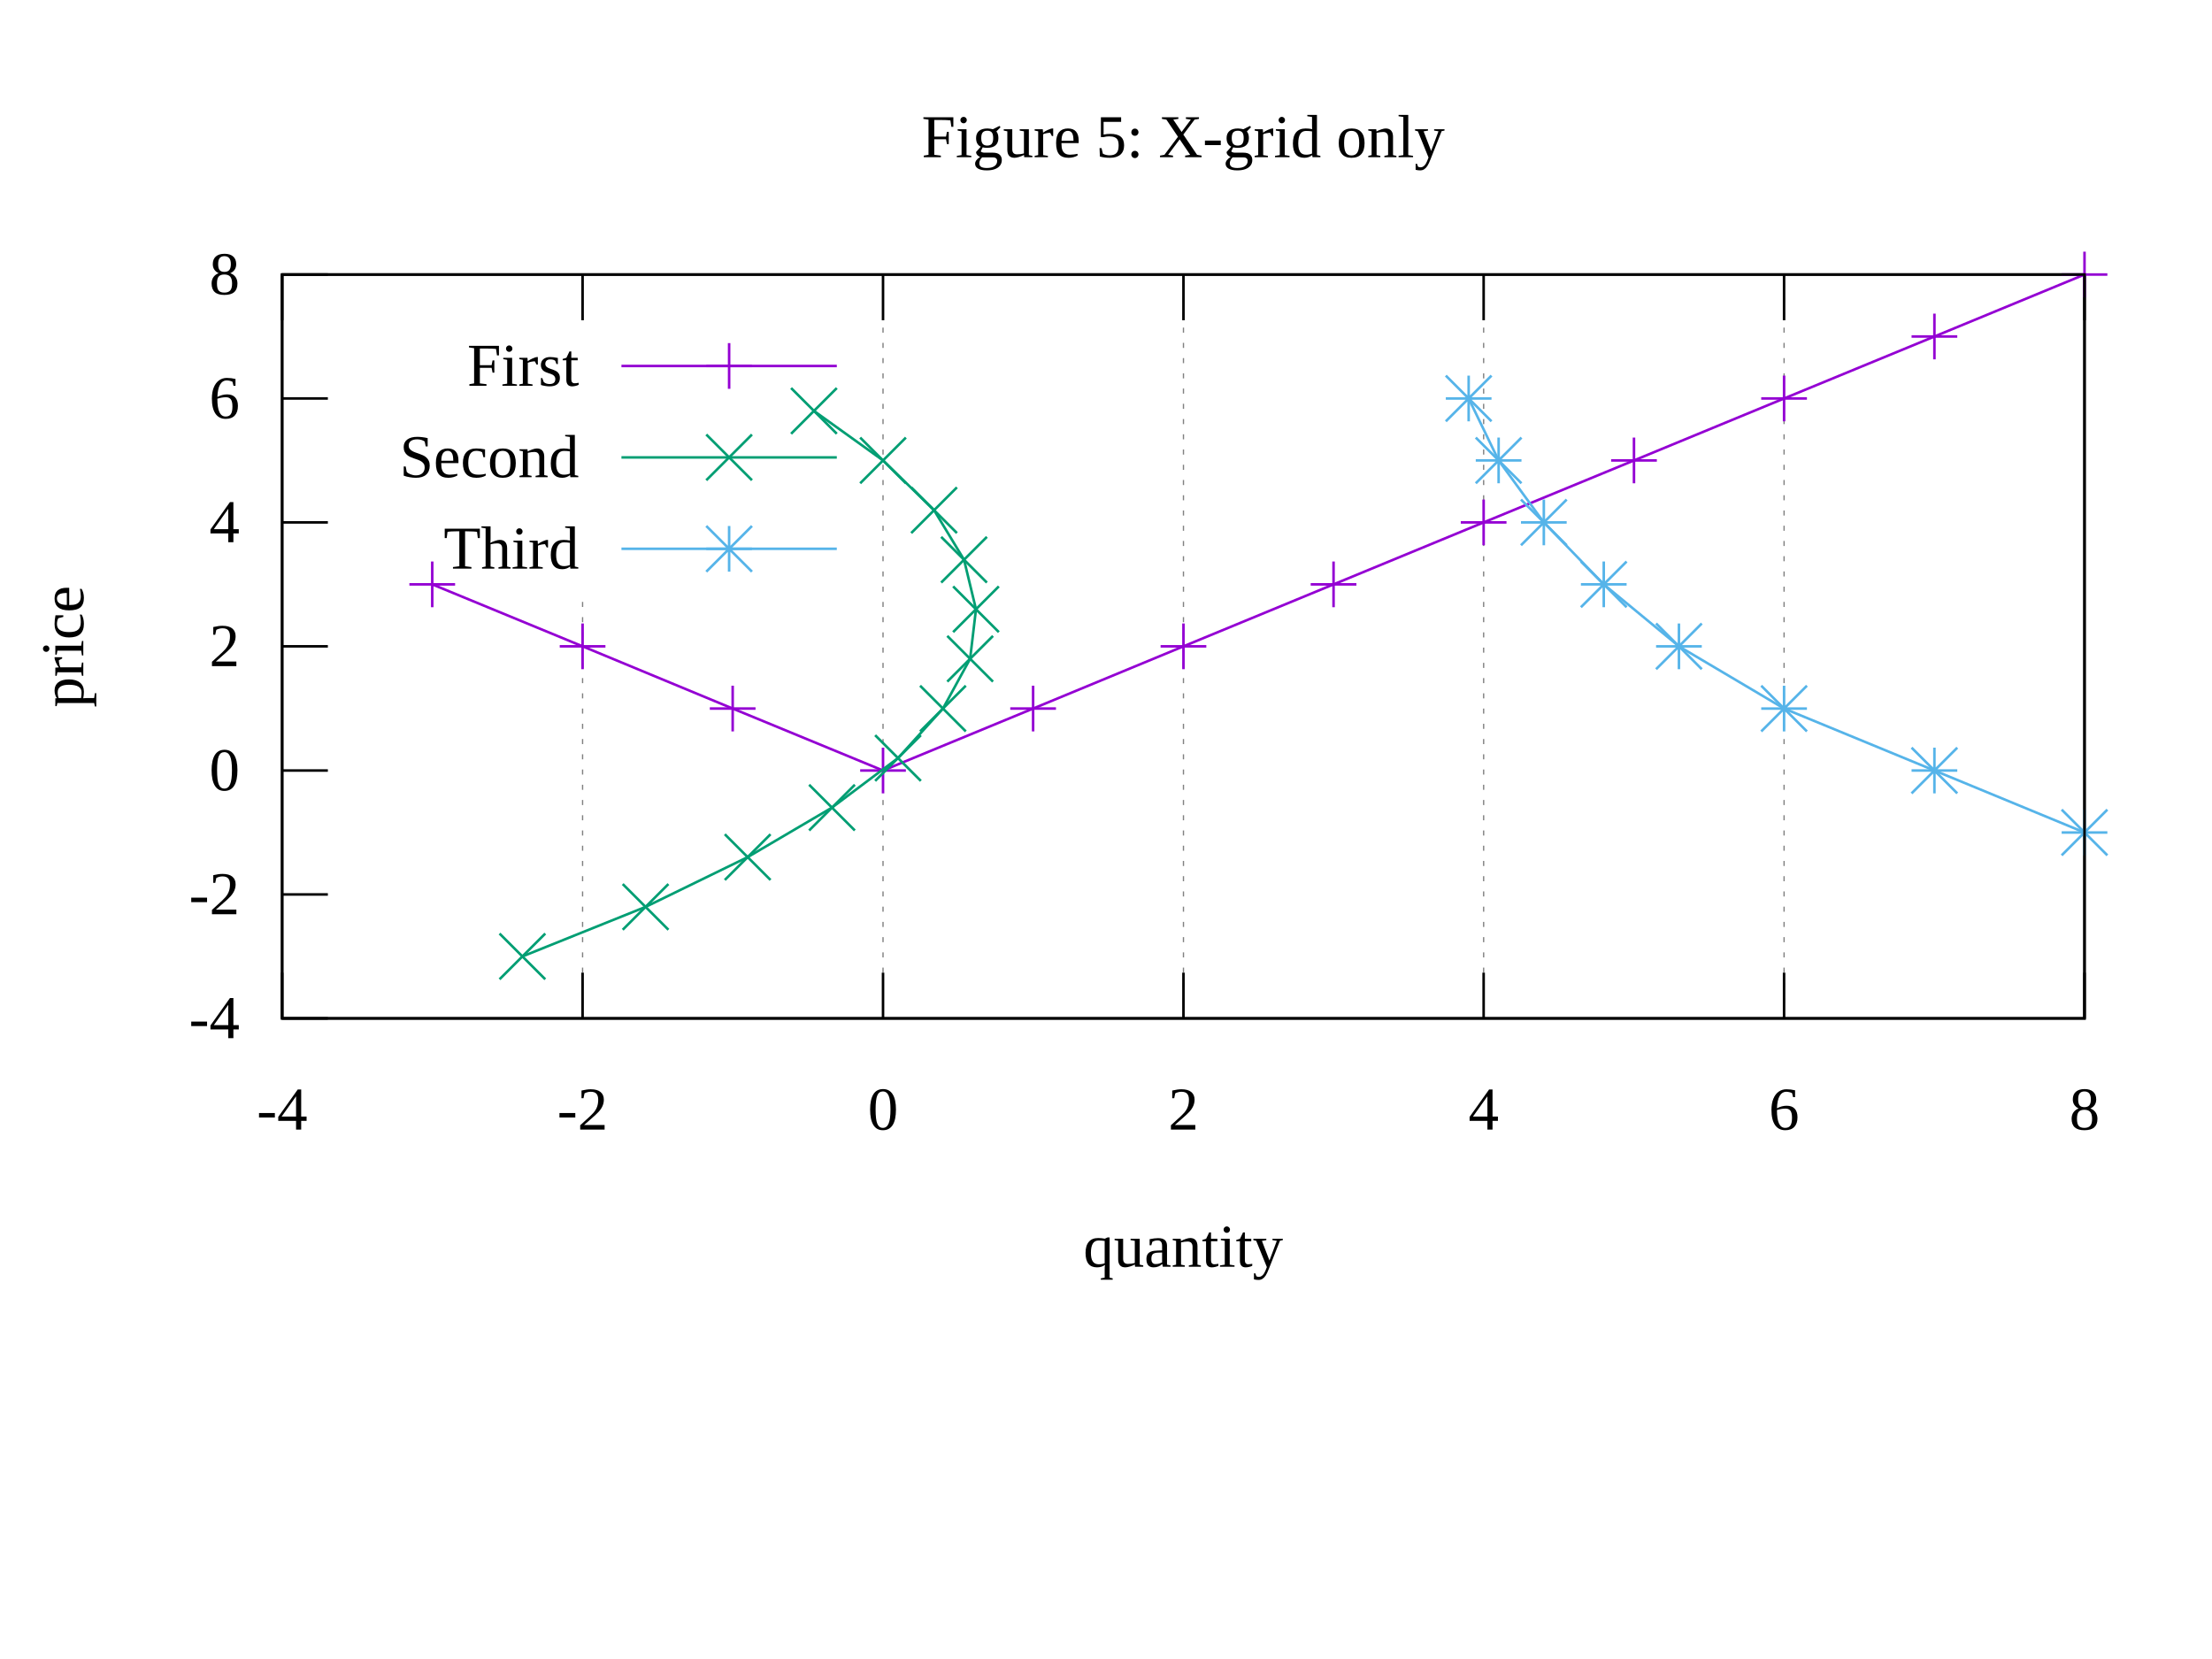
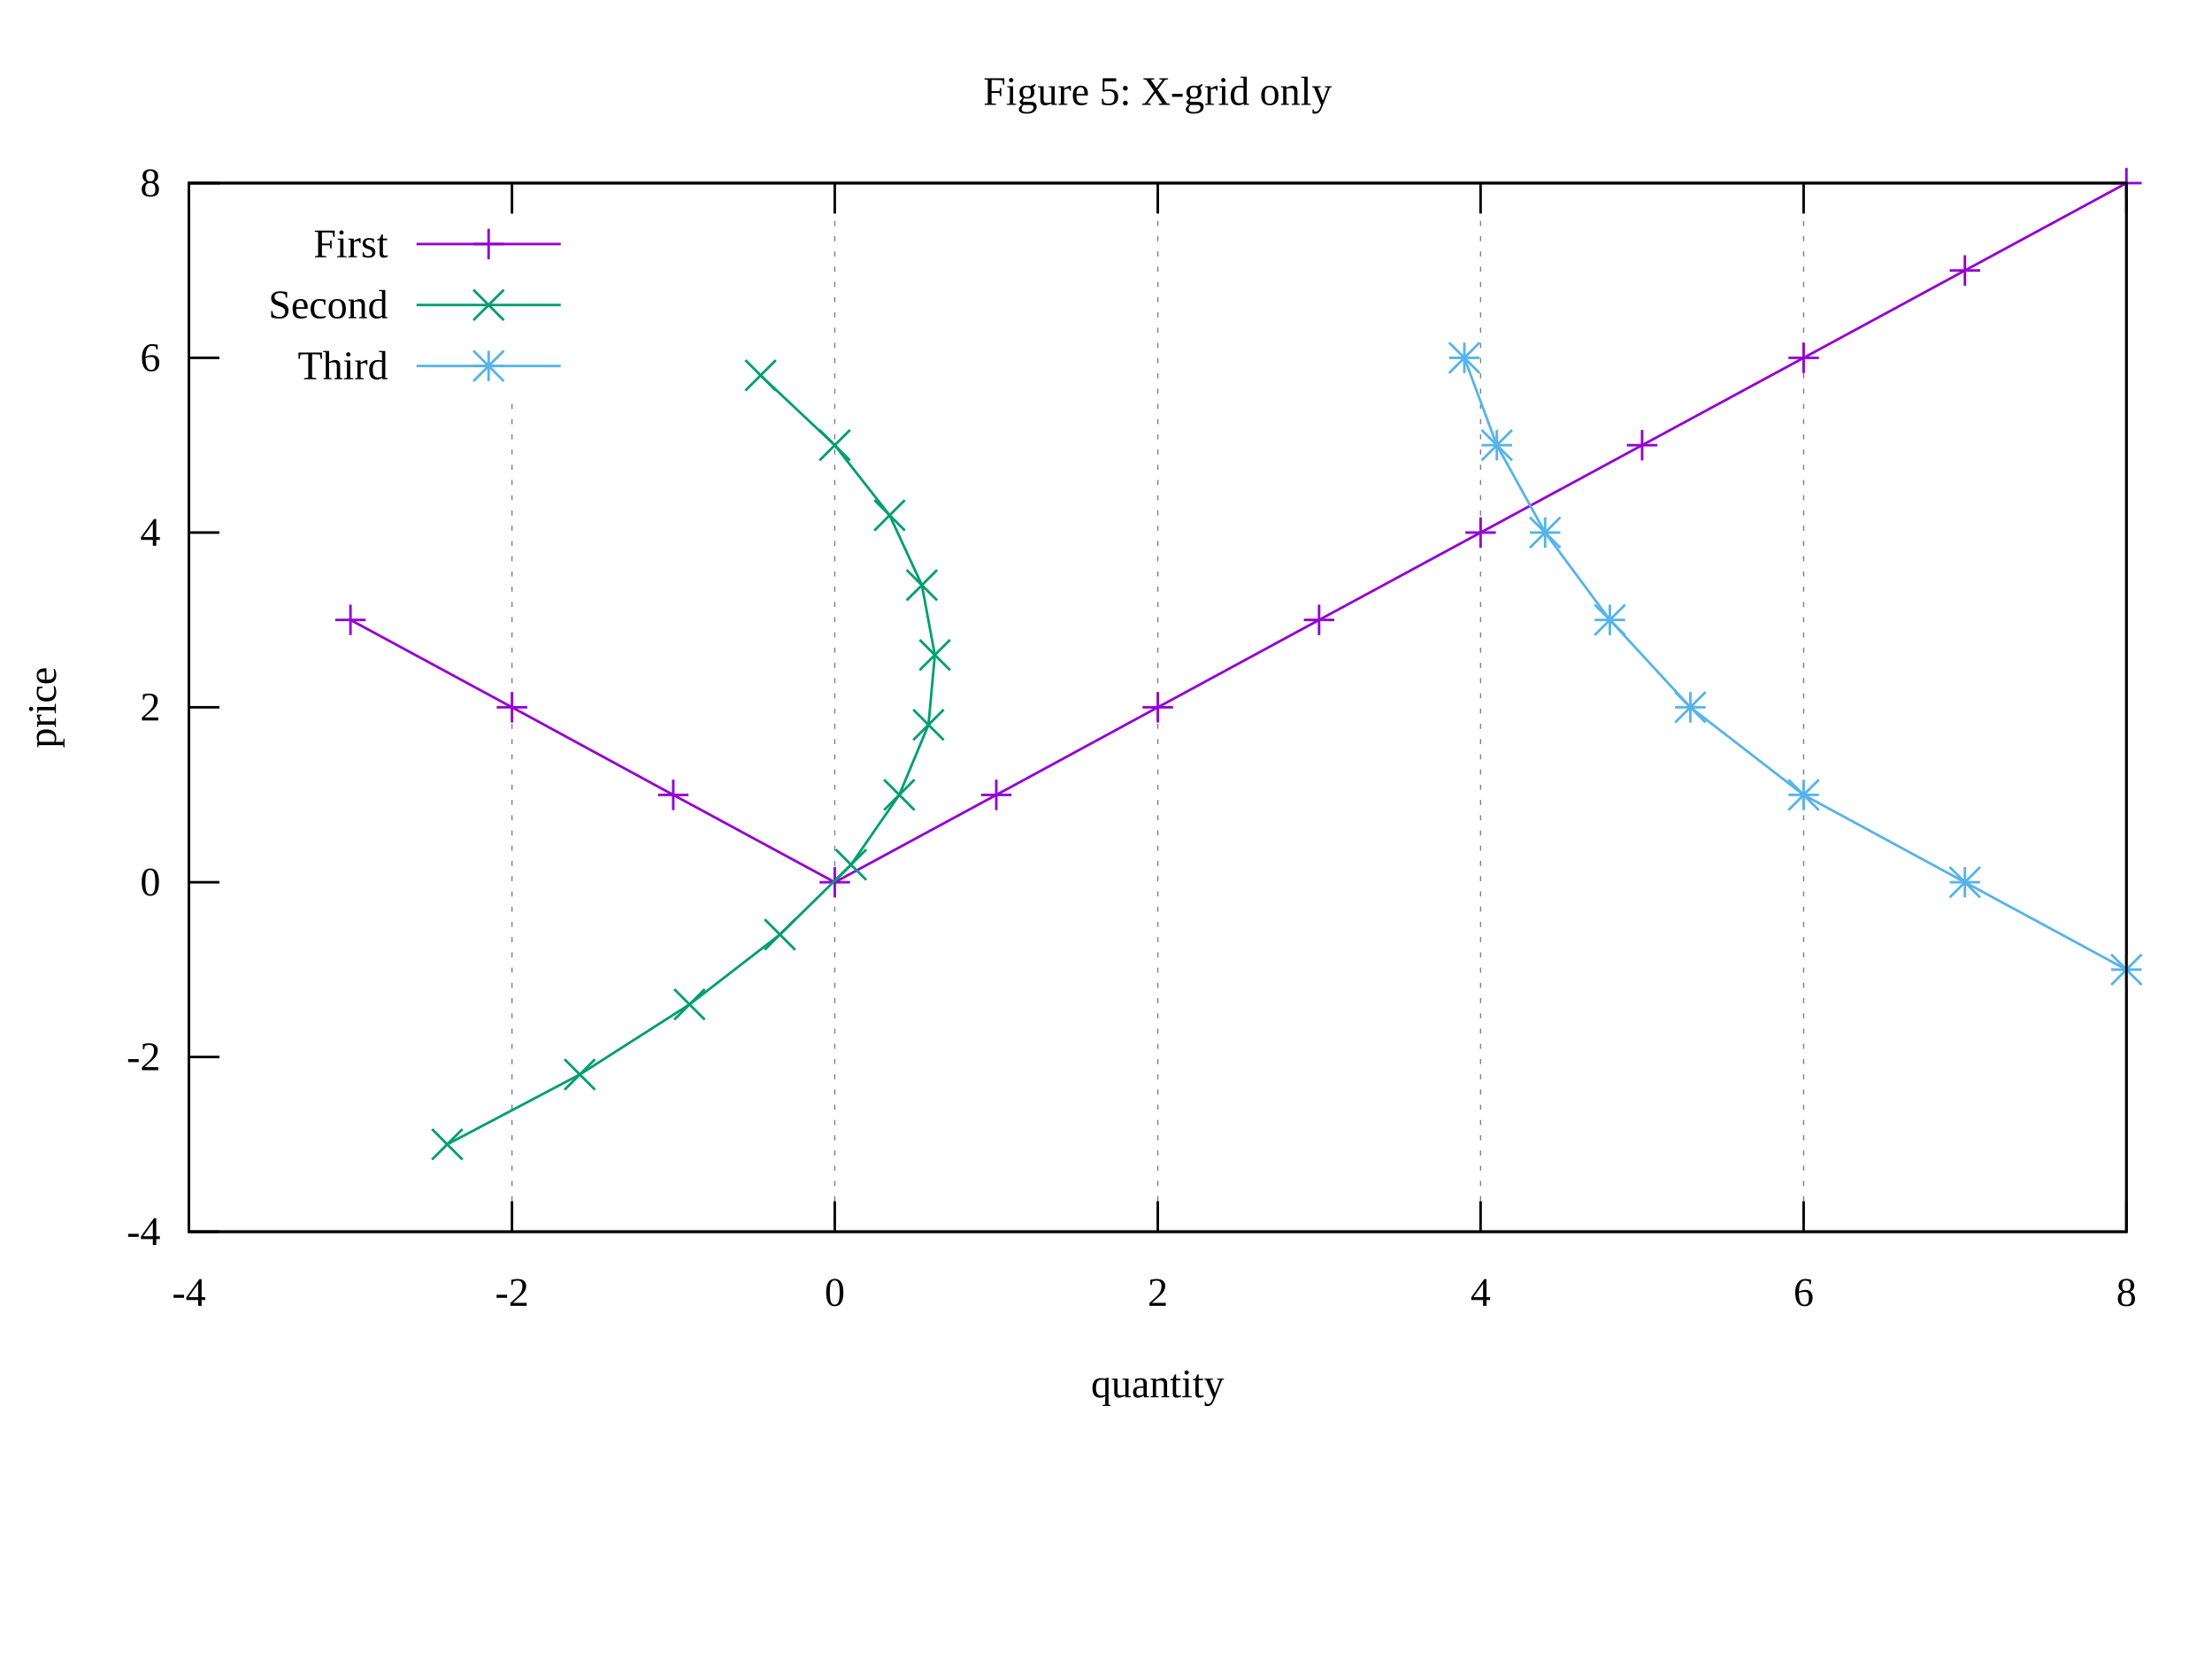
<svg xmlns="http://www.w3.org/2000/svg" xmlns:xlink="http://www.w3.org/1999/xlink" width="871" height="653" viewBox="0 0 871 653">
  <g id="gnuplot_canvas">
    <rect x="0" y="0" width="871" height="653" fill="none" />
    <defs>
      <circle id="gpDot" r="0.5" stroke-width="0.5" />
-       <path id="gpPt0" stroke-width="0.111" stroke="currentColor" d="M-1,0 h2 M0,-1 v2" />
-       <path id="gpPt1" stroke-width="0.111" stroke="currentColor" d="M-1,-1 L1,1 M1,-1 L-1,1" />
-       <path id="gpPt2" stroke-width="0.111" stroke="currentColor" d="M-1,0 L1,0 M0,-1 L0,1 M-1,-1 L1,1 M-1,1 L1,-1" />
-       <rect id="gpPt3" stroke-width="0.111" stroke="currentColor" x="-1" y="-1" width="2" height="2" />
-       <rect id="gpPt4" stroke-width="0.111" stroke="currentColor" fill="currentColor" x="-1" y="-1" width="2" height="2" />
-       <circle id="gpPt5" stroke-width="0.111" stroke="currentColor" cx="0" cy="0" r="1" />
+       <path id="gpPt0" stroke-width="0.167" stroke="currentColor" d="M-1,0 h2 M0,-1 v2" />
+       <path id="gpPt1" stroke-width="0.167" stroke="currentColor" d="M-1,-1 L1,1 M1,-1 L-1,1" />
+       <path id="gpPt2" stroke-width="0.167" stroke="currentColor" d="M-1,0 L1,0 M0,-1 L0,1 M-1,-1 L1,1 M-1,1 L1,-1" />
+       <rect id="gpPt3" stroke-width="0.167" stroke="currentColor" x="-1" y="-1" width="2" height="2" />
+       <rect id="gpPt4" stroke-width="0.167" stroke="currentColor" fill="currentColor" x="-1" y="-1" width="2" height="2" />
+       <circle id="gpPt5" stroke-width="0.167" stroke="currentColor" cx="0" cy="0" r="1" />
      <use xlink:href="#gpPt5" id="gpPt6" fill="currentColor" stroke="none" />
-       <path id="gpPt7" stroke-width="0.111" stroke="currentColor" d="M0,-1.33 L-1.33,0.67 L1.33,0.67 z" />
+       <path id="gpPt7" stroke-width="0.167" stroke="currentColor" d="M0,-1.33 L-1.33,0.67 L1.33,0.67 z" />
      <use xlink:href="#gpPt7" id="gpPt8" fill="currentColor" stroke="none" />
      <use xlink:href="#gpPt7" id="gpPt9" stroke="currentColor" transform="rotate(180)" />
      <use xlink:href="#gpPt9" id="gpPt10" fill="currentColor" stroke="none" />
      <use xlink:href="#gpPt3" id="gpPt11" stroke="currentColor" transform="rotate(45)" />
      <use xlink:href="#gpPt11" id="gpPt12" fill="currentColor" stroke="none" />
-       <path id="gpPt13" stroke-width="0.111" stroke="currentColor" d="M0,1.330 L1.265,0.411 L0.782,-1.067 L-0.782,-1.076 L-1.265,0.411 z" />
+       <path id="gpPt13" stroke-width="0.167" stroke="currentColor" d="M0,1.330 L1.265,0.411 L0.782,-1.067 L-0.782,-1.076 L-1.265,0.411 z" />
      <use xlink:href="#gpPt13" id="gpPt14" fill="currentColor" stroke="none" />
      <filter id="textbox" filterUnits="objectBoundingBox" x="0" y="0" height="1" width="1">
        <feFlood flood-color="white" flood-opacity="1" result="bgnd" />
        <feComposite in="SourceGraphic" in2="bgnd" operator="atop" />
      </filter>
      <filter id="greybox" filterUnits="objectBoundingBox" x="0" y="0" height="1" width="1">
        <feFlood flood-color="lightgrey" flood-opacity="1" result="grey" />
        <feComposite in="SourceGraphic" in2="grey" operator="atop" />
      </filter>
    </defs>
    <g fill="none" color="white" stroke="currentColor" stroke-width="1.00" stroke-linecap="butt" stroke-linejoin="miter">
</g>
    <g fill="none" color="black" stroke="currentColor" stroke-width="1.00" stroke-linecap="butt" stroke-linejoin="miter">
-       <path stroke="black" d="M111.1,401.0 L129.1,401.0  " />
-       <g transform="translate(94.4,408.8)" stroke="none" fill="black" font-family="Times New Roman" font-size="24.00" text-anchor="end">
+       <path stroke="black" d="M74.4,485.0 L86.4,485.0  " />
+       <g transform="translate(63.2,490.2)" stroke="none" fill="black" font-family="Times New Roman" font-size="16.00" text-anchor="end">
        <text>
          <tspan font-family="Times New Roman">-4</tspan>
        </text>
      </g>
    </g>
    <g fill="none" color="black" stroke="currentColor" stroke-width="1.00" stroke-linecap="butt" stroke-linejoin="miter">
-       <path stroke="black" d="M111.1,352.2 L129.1,352.2  " />
-       <g transform="translate(94.4,360.0)" stroke="none" fill="black" font-family="Times New Roman" font-size="24.00" text-anchor="end">
+       <path stroke="black" d="M74.4,416.2 L86.4,416.2  " />
+       <g transform="translate(63.2,421.4)" stroke="none" fill="black" font-family="Times New Roman" font-size="16.00" text-anchor="end">
        <text>
          <tspan font-family="Times New Roman">-2</tspan>
        </text>
      </g>
    </g>
    <g fill="none" color="black" stroke="currentColor" stroke-width="1.00" stroke-linecap="butt" stroke-linejoin="miter">
-       <path stroke="black" d="M111.1,303.4 L129.1,303.4  " />
-       <g transform="translate(94.4,311.2)" stroke="none" fill="black" font-family="Times New Roman" font-size="24.00" text-anchor="end">
+       <path stroke="black" d="M74.4,347.4 L86.4,347.4  " />
+       <g transform="translate(63.2,352.6)" stroke="none" fill="black" font-family="Times New Roman" font-size="16.00" text-anchor="end">
        <text>
          <tspan font-family="Times New Roman"> 0</tspan>
        </text>
      </g>
    </g>
    <g fill="none" color="black" stroke="currentColor" stroke-width="1.00" stroke-linecap="butt" stroke-linejoin="miter">
-       <path stroke="black" d="M111.1,254.5 L129.1,254.5  " />
-       <g transform="translate(94.4,262.3)" stroke="none" fill="black" font-family="Times New Roman" font-size="24.00" text-anchor="end">
+       <path stroke="black" d="M74.4,278.5 L86.4,278.5  " />
+       <g transform="translate(63.2,283.7)" stroke="none" fill="black" font-family="Times New Roman" font-size="16.00" text-anchor="end">
        <text>
          <tspan font-family="Times New Roman"> 2</tspan>
        </text>
      </g>
    </g>
    <g fill="none" color="black" stroke="currentColor" stroke-width="1.00" stroke-linecap="butt" stroke-linejoin="miter">
-       <path stroke="black" d="M111.1,205.7 L129.1,205.7  " />
-       <g transform="translate(94.4,213.5)" stroke="none" fill="black" font-family="Times New Roman" font-size="24.00" text-anchor="end">
+       <path stroke="black" d="M74.4,209.7 L86.4,209.7  " />
+       <g transform="translate(63.2,214.9)" stroke="none" fill="black" font-family="Times New Roman" font-size="16.00" text-anchor="end">
        <text>
          <tspan font-family="Times New Roman"> 4</tspan>
        </text>
      </g>
    </g>
    <g fill="none" color="black" stroke="currentColor" stroke-width="1.00" stroke-linecap="butt" stroke-linejoin="miter">
-       <path stroke="black" d="M111.1,156.9 L129.1,156.9  " />
-       <g transform="translate(94.4,164.7)" stroke="none" fill="black" font-family="Times New Roman" font-size="24.00" text-anchor="end">
+       <path stroke="black" d="M74.4,140.9 L86.4,140.9  " />
+       <g transform="translate(63.2,146.1)" stroke="none" fill="black" font-family="Times New Roman" font-size="16.00" text-anchor="end">
        <text>
          <tspan font-family="Times New Roman"> 6</tspan>
        </text>
      </g>
    </g>
    <g fill="none" color="black" stroke="currentColor" stroke-width="1.00" stroke-linecap="butt" stroke-linejoin="miter">
-       <path stroke="black" d="M111.1,108.1 L129.1,108.1  " />
-       <g transform="translate(94.4,115.9)" stroke="none" fill="black" font-family="Times New Roman" font-size="24.00" text-anchor="end">
+       <path stroke="black" d="M74.4,72.1 L86.4,72.1  " />
+       <g transform="translate(63.2,77.3)" stroke="none" fill="black" font-family="Times New Roman" font-size="16.00" text-anchor="end">
        <text>
          <tspan font-family="Times New Roman"> 8</tspan>
        </text>
      </g>
    </g>
    <g fill="none" color="black" stroke="currentColor" stroke-width="1.00" stroke-linecap="butt" stroke-linejoin="miter">
</g>
    <g fill="none" color="black" stroke="black" stroke-width="0.50" stroke-linecap="butt" stroke-linejoin="miter">
</g>
    <g fill="none" color="gray" stroke="currentColor" stroke-width="0.50" stroke-linecap="butt" stroke-linejoin="miter">
-       <path stroke="gray" stroke-dasharray="2,4" class="gridline" d="M111.1,401.0 L111.1,108.1  " />
-     </g>
-     <g fill="none" color="gray" stroke="gray" stroke-width="1.00" stroke-linecap="butt" stroke-linejoin="miter">
- </g>
-     <g fill="none" color="black" stroke="currentColor" stroke-width="1.00" stroke-linecap="butt" stroke-linejoin="miter">
-       <path stroke="black" d="M111.1,401.0 L111.1,383.0 M111.1,108.1 L111.1,126.1  " />
-       <g transform="translate(111.1,444.8)" stroke="none" fill="black" font-family="Times New Roman" font-size="24.00" text-anchor="middle">
+       <path stroke="gray" stroke-dasharray="2,4" class="gridline" d="M74.4,485.0 L74.4,72.1  " />
+     </g>
+     <g fill="none" color="gray" stroke="gray" stroke-width="1.00" stroke-linecap="butt" stroke-linejoin="miter">
+ </g>
+     <g fill="none" color="black" stroke="currentColor" stroke-width="1.00" stroke-linecap="butt" stroke-linejoin="miter">
+       <path stroke="black" d="M74.4,485.0 L74.4,473.0 M74.4,72.1 L74.4,84.1  " />
+       <g transform="translate(74.4,514.2)" stroke="none" fill="black" font-family="Times New Roman" font-size="16.00" text-anchor="middle">
        <text>
          <tspan font-family="Times New Roman">-4</tspan>
        </text>
      </g>
    </g>
    <g fill="none" color="black" stroke="currentColor" stroke-width="1.00" stroke-linecap="butt" stroke-linejoin="miter">
</g>
    <g fill="none" color="black" stroke="black" stroke-width="0.50" stroke-linecap="butt" stroke-linejoin="miter">
</g>
    <g fill="none" color="gray" stroke="currentColor" stroke-width="0.50" stroke-linecap="butt" stroke-linejoin="miter">
-       <path stroke="gray" stroke-dasharray="2,4" class="gridline" d="M229.4,401.0 L229.4,234.1 M229.4,126.1 L229.4,108.1  " />
-     </g>
-     <g fill="none" color="gray" stroke="gray" stroke-width="1.00" stroke-linecap="butt" stroke-linejoin="miter">
- </g>
-     <g fill="none" color="black" stroke="currentColor" stroke-width="1.00" stroke-linecap="butt" stroke-linejoin="miter">
-       <path stroke="black" d="M229.4,401.0 L229.4,383.0 M229.4,108.1 L229.4,126.1  " />
-       <g transform="translate(229.4,444.8)" stroke="none" fill="black" font-family="Times New Roman" font-size="24.00" text-anchor="middle">
+       <path stroke="gray" stroke-dasharray="2,4" class="gridline" d="M201.6,485.0 L201.6,156.1 M201.6,84.1 L201.6,72.1  " />
+     </g>
+     <g fill="none" color="gray" stroke="gray" stroke-width="1.00" stroke-linecap="butt" stroke-linejoin="miter">
+ </g>
+     <g fill="none" color="black" stroke="currentColor" stroke-width="1.00" stroke-linecap="butt" stroke-linejoin="miter">
+       <path stroke="black" d="M201.6,485.0 L201.6,473.0 M201.6,72.1 L201.6,84.1  " />
+       <g transform="translate(201.6,514.2)" stroke="none" fill="black" font-family="Times New Roman" font-size="16.00" text-anchor="middle">
        <text>
          <tspan font-family="Times New Roman">-2</tspan>
        </text>
      </g>
    </g>
    <g fill="none" color="black" stroke="currentColor" stroke-width="1.00" stroke-linecap="butt" stroke-linejoin="miter">
</g>
    <g fill="none" color="black" stroke="black" stroke-width="0.50" stroke-linecap="butt" stroke-linejoin="miter">
</g>
    <g fill="none" color="gray" stroke="currentColor" stroke-width="0.50" stroke-linecap="butt" stroke-linejoin="miter">
-       <path stroke="gray" stroke-dasharray="2,4" class="gridline" d="M347.7,401.0 L347.7,108.1  " />
-     </g>
-     <g fill="none" color="gray" stroke="gray" stroke-width="1.00" stroke-linecap="butt" stroke-linejoin="miter">
- </g>
-     <g fill="none" color="black" stroke="currentColor" stroke-width="1.00" stroke-linecap="butt" stroke-linejoin="miter">
-       <path stroke="black" d="M347.7,401.0 L347.7,383.0 M347.7,108.1 L347.7,126.1  " />
-       <g transform="translate(347.7,444.8)" stroke="none" fill="black" font-family="Times New Roman" font-size="24.00" text-anchor="middle">
+       <path stroke="gray" stroke-dasharray="2,4" class="gridline" d="M328.7,485.0 L328.7,72.1  " />
+     </g>
+     <g fill="none" color="gray" stroke="gray" stroke-width="1.00" stroke-linecap="butt" stroke-linejoin="miter">
+ </g>
+     <g fill="none" color="black" stroke="currentColor" stroke-width="1.00" stroke-linecap="butt" stroke-linejoin="miter">
+       <path stroke="black" d="M328.7,485.0 L328.7,473.0 M328.7,72.1 L328.7,84.1  " />
+       <g transform="translate(328.7,514.2)" stroke="none" fill="black" font-family="Times New Roman" font-size="16.00" text-anchor="middle">
        <text>
          <tspan font-family="Times New Roman"> 0</tspan>
        </text>
      </g>
    </g>
    <g fill="none" color="black" stroke="currentColor" stroke-width="1.00" stroke-linecap="butt" stroke-linejoin="miter">
</g>
    <g fill="none" color="black" stroke="black" stroke-width="0.50" stroke-linecap="butt" stroke-linejoin="miter">
</g>
    <g fill="none" color="gray" stroke="currentColor" stroke-width="0.50" stroke-linecap="butt" stroke-linejoin="miter">
-       <path stroke="gray" stroke-dasharray="2,4" class="gridline" d="M466.0,401.0 L466.0,108.1  " />
-     </g>
-     <g fill="none" color="gray" stroke="gray" stroke-width="1.00" stroke-linecap="butt" stroke-linejoin="miter">
- </g>
-     <g fill="none" color="black" stroke="currentColor" stroke-width="1.00" stroke-linecap="butt" stroke-linejoin="miter">
-       <path stroke="black" d="M466.0,401.0 L466.0,383.0 M466.0,108.1 L466.0,126.1  " />
-       <g transform="translate(466.0,444.8)" stroke="none" fill="black" font-family="Times New Roman" font-size="24.00" text-anchor="middle">
+       <path stroke="gray" stroke-dasharray="2,4" class="gridline" d="M455.9,485.0 L455.9,72.1  " />
+     </g>
+     <g fill="none" color="gray" stroke="gray" stroke-width="1.00" stroke-linecap="butt" stroke-linejoin="miter">
+ </g>
+     <g fill="none" color="black" stroke="currentColor" stroke-width="1.00" stroke-linecap="butt" stroke-linejoin="miter">
+       <path stroke="black" d="M455.9,485.0 L455.9,473.0 M455.9,72.1 L455.9,84.1  " />
+       <g transform="translate(455.9,514.2)" stroke="none" fill="black" font-family="Times New Roman" font-size="16.00" text-anchor="middle">
        <text>
          <tspan font-family="Times New Roman"> 2</tspan>
        </text>
      </g>
    </g>
    <g fill="none" color="black" stroke="currentColor" stroke-width="1.00" stroke-linecap="butt" stroke-linejoin="miter">
</g>
    <g fill="none" color="black" stroke="black" stroke-width="0.50" stroke-linecap="butt" stroke-linejoin="miter">
</g>
    <g fill="none" color="gray" stroke="currentColor" stroke-width="0.50" stroke-linecap="butt" stroke-linejoin="miter">
-       <path stroke="gray" stroke-dasharray="2,4" class="gridline" d="M584.2,401.0 L584.2,108.1  " />
-     </g>
-     <g fill="none" color="gray" stroke="gray" stroke-width="1.00" stroke-linecap="butt" stroke-linejoin="miter">
- </g>
-     <g fill="none" color="black" stroke="currentColor" stroke-width="1.00" stroke-linecap="butt" stroke-linejoin="miter">
-       <path stroke="black" d="M584.2,401.0 L584.2,383.0 M584.2,108.1 L584.2,126.1  " />
-       <g transform="translate(584.2,444.8)" stroke="none" fill="black" font-family="Times New Roman" font-size="24.00" text-anchor="middle">
+       <path stroke="gray" stroke-dasharray="2,4" class="gridline" d="M583.0,485.0 L583.0,72.1  " />
+     </g>
+     <g fill="none" color="gray" stroke="gray" stroke-width="1.00" stroke-linecap="butt" stroke-linejoin="miter">
+ </g>
+     <g fill="none" color="black" stroke="currentColor" stroke-width="1.00" stroke-linecap="butt" stroke-linejoin="miter">
+       <path stroke="black" d="M583.0,485.0 L583.0,473.0 M583.0,72.1 L583.0,84.1  " />
+       <g transform="translate(583.0,514.2)" stroke="none" fill="black" font-family="Times New Roman" font-size="16.00" text-anchor="middle">
        <text>
          <tspan font-family="Times New Roman"> 4</tspan>
        </text>
      </g>
    </g>
    <g fill="none" color="black" stroke="currentColor" stroke-width="1.00" stroke-linecap="butt" stroke-linejoin="miter">
</g>
    <g fill="none" color="black" stroke="black" stroke-width="0.50" stroke-linecap="butt" stroke-linejoin="miter">
</g>
    <g fill="none" color="gray" stroke="currentColor" stroke-width="0.50" stroke-linecap="butt" stroke-linejoin="miter">
-       <path stroke="gray" stroke-dasharray="2,4" class="gridline" d="M702.5,401.0 L702.5,108.1  " />
-     </g>
-     <g fill="none" color="gray" stroke="gray" stroke-width="1.00" stroke-linecap="butt" stroke-linejoin="miter">
- </g>
-     <g fill="none" color="black" stroke="currentColor" stroke-width="1.00" stroke-linecap="butt" stroke-linejoin="miter">
-       <path stroke="black" d="M702.5,401.0 L702.5,383.0 M702.5,108.1 L702.5,126.1  " />
-       <g transform="translate(702.5,444.8)" stroke="none" fill="black" font-family="Times New Roman" font-size="24.00" text-anchor="middle">
+       <path stroke="gray" stroke-dasharray="2,4" class="gridline" d="M710.2,485.0 L710.2,72.1  " />
+     </g>
+     <g fill="none" color="gray" stroke="gray" stroke-width="1.00" stroke-linecap="butt" stroke-linejoin="miter">
+ </g>
+     <g fill="none" color="black" stroke="currentColor" stroke-width="1.00" stroke-linecap="butt" stroke-linejoin="miter">
+       <path stroke="black" d="M710.2,485.0 L710.2,473.0 M710.2,72.1 L710.2,84.1  " />
+       <g transform="translate(710.2,514.2)" stroke="none" fill="black" font-family="Times New Roman" font-size="16.00" text-anchor="middle">
        <text>
          <tspan font-family="Times New Roman"> 6</tspan>
        </text>
      </g>
    </g>
    <g fill="none" color="black" stroke="currentColor" stroke-width="1.00" stroke-linecap="butt" stroke-linejoin="miter">
</g>
    <g fill="none" color="black" stroke="black" stroke-width="0.50" stroke-linecap="butt" stroke-linejoin="miter">
</g>
    <g fill="none" color="gray" stroke="currentColor" stroke-width="0.50" stroke-linecap="butt" stroke-linejoin="miter">
-       <path stroke="gray" stroke-dasharray="2,4" class="gridline" d="M820.8,401.0 L820.8,108.1  " />
-     </g>
-     <g fill="none" color="gray" stroke="gray" stroke-width="1.00" stroke-linecap="butt" stroke-linejoin="miter">
- </g>
-     <g fill="none" color="black" stroke="currentColor" stroke-width="1.00" stroke-linecap="butt" stroke-linejoin="miter">
-       <path stroke="black" d="M820.8,401.0 L820.8,383.0 M820.8,108.1 L820.8,126.1  " />
-       <g transform="translate(820.8,444.8)" stroke="none" fill="black" font-family="Times New Roman" font-size="24.00" text-anchor="middle">
+       <path stroke="gray" stroke-dasharray="2,4" class="gridline" d="M837.3,485.0 L837.3,72.1  " />
+     </g>
+     <g fill="none" color="gray" stroke="gray" stroke-width="1.00" stroke-linecap="butt" stroke-linejoin="miter">
+ </g>
+     <g fill="none" color="black" stroke="currentColor" stroke-width="1.00" stroke-linecap="butt" stroke-linejoin="miter">
+       <path stroke="black" d="M837.3,485.0 L837.3,473.0 M837.3,72.1 L837.3,84.1  " />
+       <g transform="translate(837.3,514.2)" stroke="none" fill="black" font-family="Times New Roman" font-size="16.00" text-anchor="middle">
        <text>
          <tspan font-family="Times New Roman"> 8</tspan>
        </text>
      </g>
    </g>
    <g fill="none" color="black" stroke="currentColor" stroke-width="1.00" stroke-linecap="butt" stroke-linejoin="miter">
</g>
    <g fill="none" color="black" stroke="currentColor" stroke-width="1.00" stroke-linecap="butt" stroke-linejoin="miter">
-       <path stroke="black" d="M111.1,108.1 L111.1,401.0 L820.8,401.0 L820.8,108.1 L111.1,108.1 Z  " />
-     </g>
-     <g fill="none" color="black" stroke="currentColor" stroke-width="1.00" stroke-linecap="butt" stroke-linejoin="miter">
-       <g transform="translate(32.8,254.6) rotate(270)" stroke="none" fill="black" font-family="Times New Roman" font-size="24.00" text-anchor="middle">
+       <path stroke="black" d="M74.4,72.1 L74.4,485.0 L837.3,485.0 L837.3,72.1 L74.4,72.1 Z  " />
+     </g>
+     <g fill="none" color="black" stroke="currentColor" stroke-width="1.00" stroke-linecap="butt" stroke-linejoin="miter">
+       <g transform="translate(22.0,278.6) rotate(270)" stroke="none" fill="black" font-family="Times New Roman" font-size="16.00" text-anchor="middle">
        <text>
          <tspan font-family="Times New Roman">price</tspan>
        </text>
      </g>
    </g>
    <g fill="none" color="black" stroke="currentColor" stroke-width="1.00" stroke-linecap="butt" stroke-linejoin="miter">
-       <g transform="translate(465.9,498.8)" stroke="none" fill="black" font-family="Times New Roman" font-size="24.00" text-anchor="middle">
+       <g transform="translate(455.8,550.2)" stroke="none" fill="black" font-family="Times New Roman" font-size="16.00" text-anchor="middle">
        <text>
          <tspan font-family="Times New Roman">quantity</tspan>
        </text>
      </g>
    </g>
    <g fill="none" color="black" stroke="currentColor" stroke-width="1.00" stroke-linecap="butt" stroke-linejoin="miter">
-       <g transform="translate(465.9,61.9)" stroke="none" fill="black" font-family="Times New Roman" font-size="24.00" text-anchor="middle">
+       <g transform="translate(455.8,41.3)" stroke="none" fill="black" font-family="Times New Roman" font-size="16.00" text-anchor="middle">
        <text>
          <tspan font-family="Times New Roman">Figure 5: X-grid only</tspan>
        </text>
      </g>
    </g>
    <g id="gnuplot_plot_1">
      <g fill="none" color="black" stroke="currentColor" stroke-width="1.00" stroke-linecap="butt" stroke-linejoin="miter">
-         <g transform="translate(228.0,151.9)" stroke="none" fill="black" font-family="Times New Roman" font-size="24.00" text-anchor="end">
+         <g transform="translate(152.8,101.3)" stroke="none" fill="black" font-family="Times New Roman" font-size="16.00" text-anchor="end">
          <text>
            <tspan font-family="Times New Roman">First</tspan>
          </text>
        </g>
      </g>
      <g fill="none" color="black" stroke="currentColor" stroke-width="1.00" stroke-linecap="butt" stroke-linejoin="miter">
-         <path stroke="rgb(148,   0, 211)" d="M244.7,144.1 L329.5,144.1 M170.2,230.1 L229.4,254.5 L288.5,279.0 L347.7,303.4 L406.8,279.0 L466.0,254.5   L525.1,230.1 L584.2,205.7 L643.4,181.3 L702.5,156.9 L761.7,132.5 L820.8,108.1  " />
-         <use xlink:href="#gpPt0" transform="translate(170.2,230.1) scale(9.00)" color="rgb(148,   0, 211)" />
-         <use xlink:href="#gpPt0" transform="translate(229.4,254.5) scale(9.00)" color="rgb(148,   0, 211)" />
-         <use xlink:href="#gpPt0" transform="translate(288.5,279.0) scale(9.00)" color="rgb(148,   0, 211)" />
-         <use xlink:href="#gpPt0" transform="translate(347.7,303.4) scale(9.00)" color="rgb(148,   0, 211)" />
-         <use xlink:href="#gpPt0" transform="translate(406.8,279.0) scale(9.00)" color="rgb(148,   0, 211)" />
-         <use xlink:href="#gpPt0" transform="translate(466.0,254.5) scale(9.00)" color="rgb(148,   0, 211)" />
-         <use xlink:href="#gpPt0" transform="translate(525.1,230.1) scale(9.00)" color="rgb(148,   0, 211)" />
-         <use xlink:href="#gpPt0" transform="translate(584.2,205.7) scale(9.00)" color="rgb(148,   0, 211)" />
-         <use xlink:href="#gpPt0" transform="translate(643.4,181.3) scale(9.00)" color="rgb(148,   0, 211)" />
-         <use xlink:href="#gpPt0" transform="translate(702.5,156.9) scale(9.00)" color="rgb(148,   0, 211)" />
-         <use xlink:href="#gpPt0" transform="translate(761.7,132.5) scale(9.00)" color="rgb(148,   0, 211)" />
-         <use xlink:href="#gpPt0" transform="translate(820.8,108.1) scale(9.00)" color="rgb(148,   0, 211)" />
-         <use xlink:href="#gpPt0" transform="translate(287.1,144.1) scale(9.00)" color="rgb(148,   0, 211)" />
+         <path stroke="rgb(148,   0, 211)" d="M164.0,96.1 L220.8,96.1 M138.0,244.1 L201.6,278.5 L265.1,313.0 L328.7,347.4 L392.3,313.0 L455.9,278.5   L519.4,244.1 L583.0,209.7 L646.6,175.3 L710.2,140.9 L773.7,106.5 L837.3,72.1  " />
+         <use xlink:href="#gpPt0" transform="translate(138.0,244.1) scale(6.00)" color="rgb(148,   0, 211)" />
+         <use xlink:href="#gpPt0" transform="translate(201.6,278.5) scale(6.00)" color="rgb(148,   0, 211)" />
+         <use xlink:href="#gpPt0" transform="translate(265.1,313.0) scale(6.00)" color="rgb(148,   0, 211)" />
+         <use xlink:href="#gpPt0" transform="translate(328.7,347.4) scale(6.00)" color="rgb(148,   0, 211)" />
+         <use xlink:href="#gpPt0" transform="translate(392.3,313.0) scale(6.00)" color="rgb(148,   0, 211)" />
+         <use xlink:href="#gpPt0" transform="translate(455.9,278.5) scale(6.00)" color="rgb(148,   0, 211)" />
+         <use xlink:href="#gpPt0" transform="translate(519.4,244.1) scale(6.00)" color="rgb(148,   0, 211)" />
+         <use xlink:href="#gpPt0" transform="translate(583.0,209.7) scale(6.00)" color="rgb(148,   0, 211)" />
+         <use xlink:href="#gpPt0" transform="translate(646.6,175.3) scale(6.00)" color="rgb(148,   0, 211)" />
+         <use xlink:href="#gpPt0" transform="translate(710.2,140.9) scale(6.00)" color="rgb(148,   0, 211)" />
+         <use xlink:href="#gpPt0" transform="translate(773.7,106.5) scale(6.00)" color="rgb(148,   0, 211)" />
+         <use xlink:href="#gpPt0" transform="translate(837.3,72.1) scale(6.00)" color="rgb(148,   0, 211)" />
+         <use xlink:href="#gpPt0" transform="translate(192.4,96.1) scale(6.00)" color="rgb(148,   0, 211)" />
      </g>
    </g>
    <g id="gnuplot_plot_2">
      <g fill="none" color="black" stroke="currentColor" stroke-width="1.00" stroke-linecap="butt" stroke-linejoin="miter">
-         <g transform="translate(228.0,187.9)" stroke="none" fill="black" font-family="Times New Roman" font-size="24.00" text-anchor="end">
+         <g transform="translate(152.8,125.3)" stroke="none" fill="black" font-family="Times New Roman" font-size="16.00" text-anchor="end">
          <text>
            <tspan font-family="Times New Roman">Second</tspan>
          </text>
        </g>
      </g>
      <g fill="none" color="black" stroke="currentColor" stroke-width="1.00" stroke-linecap="butt" stroke-linejoin="miter">
-         <path stroke="rgb(  0, 158, 115)" d="M244.7,180.1 L329.5,180.1 M205.7,376.6 L254.2,357.1 L294.4,337.5 L327.6,318.0 L353.6,298.5 L371.3,279.0   L382.0,259.4 L384.3,239.9 L379.6,220.4 L367.8,200.9 L347.7,181.3 L320.5,161.8  " />
-         <use xlink:href="#gpPt1" transform="translate(205.7,376.6) scale(9.00)" color="rgb(  0, 158, 115)" />
-         <use xlink:href="#gpPt1" transform="translate(254.2,357.1) scale(9.00)" color="rgb(  0, 158, 115)" />
-         <use xlink:href="#gpPt1" transform="translate(294.4,337.5) scale(9.00)" color="rgb(  0, 158, 115)" />
-         <use xlink:href="#gpPt1" transform="translate(327.6,318.0) scale(9.00)" color="rgb(  0, 158, 115)" />
-         <use xlink:href="#gpPt1" transform="translate(353.6,298.5) scale(9.00)" color="rgb(  0, 158, 115)" />
-         <use xlink:href="#gpPt1" transform="translate(371.3,279.0) scale(9.00)" color="rgb(  0, 158, 115)" />
-         <use xlink:href="#gpPt1" transform="translate(382.0,259.4) scale(9.00)" color="rgb(  0, 158, 115)" />
-         <use xlink:href="#gpPt1" transform="translate(384.3,239.9) scale(9.00)" color="rgb(  0, 158, 115)" />
-         <use xlink:href="#gpPt1" transform="translate(379.6,220.4) scale(9.00)" color="rgb(  0, 158, 115)" />
-         <use xlink:href="#gpPt1" transform="translate(367.8,200.9) scale(9.00)" color="rgb(  0, 158, 115)" />
-         <use xlink:href="#gpPt1" transform="translate(347.7,181.3) scale(9.00)" color="rgb(  0, 158, 115)" />
-         <use xlink:href="#gpPt1" transform="translate(320.5,161.8) scale(9.00)" color="rgb(  0, 158, 115)" />
-         <use xlink:href="#gpPt1" transform="translate(287.1,180.1) scale(9.00)" color="rgb(  0, 158, 115)" />
+         <path stroke="rgb(  0, 158, 115)" d="M164.0,120.1 L220.8,120.1 M176.1,450.6 L228.3,423.1 L271.5,395.5 L307.1,368.0 L335.1,340.5 L354.1,313.0   L365.6,285.4 L368.1,257.9 L363.0,230.4 L350.3,202.9 L328.7,175.3 L299.5,147.8  " />
+         <use xlink:href="#gpPt1" transform="translate(176.1,450.6) scale(6.00)" color="rgb(  0, 158, 115)" />
+         <use xlink:href="#gpPt1" transform="translate(228.3,423.1) scale(6.00)" color="rgb(  0, 158, 115)" />
+         <use xlink:href="#gpPt1" transform="translate(271.5,395.5) scale(6.00)" color="rgb(  0, 158, 115)" />
+         <use xlink:href="#gpPt1" transform="translate(307.1,368.0) scale(6.00)" color="rgb(  0, 158, 115)" />
+         <use xlink:href="#gpPt1" transform="translate(335.1,340.5) scale(6.00)" color="rgb(  0, 158, 115)" />
+         <use xlink:href="#gpPt1" transform="translate(354.1,313.0) scale(6.00)" color="rgb(  0, 158, 115)" />
+         <use xlink:href="#gpPt1" transform="translate(365.6,285.4) scale(6.00)" color="rgb(  0, 158, 115)" />
+         <use xlink:href="#gpPt1" transform="translate(368.1,257.9) scale(6.00)" color="rgb(  0, 158, 115)" />
+         <use xlink:href="#gpPt1" transform="translate(363.0,230.4) scale(6.00)" color="rgb(  0, 158, 115)" />
+         <use xlink:href="#gpPt1" transform="translate(350.3,202.9) scale(6.00)" color="rgb(  0, 158, 115)" />
+         <use xlink:href="#gpPt1" transform="translate(328.7,175.3) scale(6.00)" color="rgb(  0, 158, 115)" />
+         <use xlink:href="#gpPt1" transform="translate(299.5,147.8) scale(6.00)" color="rgb(  0, 158, 115)" />
+         <use xlink:href="#gpPt1" transform="translate(192.4,120.1) scale(6.00)" color="rgb(  0, 158, 115)" />
      </g>
    </g>
    <g id="gnuplot_plot_3">
      <g fill="none" color="black" stroke="currentColor" stroke-width="1.00" stroke-linecap="butt" stroke-linejoin="miter">
-         <g transform="translate(228.0,223.9)" stroke="none" fill="black" font-family="Times New Roman" font-size="24.00" text-anchor="end">
+         <g transform="translate(152.8,149.3)" stroke="none" fill="black" font-family="Times New Roman" font-size="16.00" text-anchor="end">
          <text>
            <tspan font-family="Times New Roman">Third</tspan>
          </text>
        </g>
      </g>
      <g fill="none" color="black" stroke="currentColor" stroke-width="1.00" stroke-linecap="butt" stroke-linejoin="miter">
-         <path stroke="rgb( 86, 180, 233)" d="M244.7,216.1 L329.5,216.1 M820.8,327.8 L761.7,303.4 L702.5,279.0 L661.1,254.5 L631.5,230.1 L607.9,205.7   L590.1,181.3 L578.3,156.9  " />
-         <use xlink:href="#gpPt2" transform="translate(820.8,327.8) scale(9.00)" color="rgb( 86, 180, 233)" />
-         <use xlink:href="#gpPt2" transform="translate(761.7,303.4) scale(9.00)" color="rgb( 86, 180, 233)" />
-         <use xlink:href="#gpPt2" transform="translate(702.5,279.0) scale(9.00)" color="rgb( 86, 180, 233)" />
-         <use xlink:href="#gpPt2" transform="translate(661.1,254.5) scale(9.00)" color="rgb( 86, 180, 233)" />
-         <use xlink:href="#gpPt2" transform="translate(631.5,230.1) scale(9.00)" color="rgb( 86, 180, 233)" />
-         <use xlink:href="#gpPt2" transform="translate(607.9,205.7) scale(9.00)" color="rgb( 86, 180, 233)" />
-         <use xlink:href="#gpPt2" transform="translate(590.1,181.3) scale(9.00)" color="rgb( 86, 180, 233)" />
-         <use xlink:href="#gpPt2" transform="translate(578.3,156.9) scale(9.00)" color="rgb( 86, 180, 233)" />
-         <use xlink:href="#gpPt2" transform="translate(287.1,216.1) scale(9.00)" color="rgb( 86, 180, 233)" />
+         <path stroke="rgb( 86, 180, 233)" d="M164.0,144.1 L220.8,144.1 M837.3,381.8 L773.7,347.4 L710.2,313.0 L665.6,278.5 L633.9,244.1 L608.4,209.7   L589.4,175.3 L576.6,140.9  " />
+         <use xlink:href="#gpPt2" transform="translate(837.3,381.8) scale(6.00)" color="rgb( 86, 180, 233)" />
+         <use xlink:href="#gpPt2" transform="translate(773.7,347.4) scale(6.00)" color="rgb( 86, 180, 233)" />
+         <use xlink:href="#gpPt2" transform="translate(710.2,313.0) scale(6.00)" color="rgb( 86, 180, 233)" />
+         <use xlink:href="#gpPt2" transform="translate(665.6,278.5) scale(6.00)" color="rgb( 86, 180, 233)" />
+         <use xlink:href="#gpPt2" transform="translate(633.9,244.1) scale(6.00)" color="rgb( 86, 180, 233)" />
+         <use xlink:href="#gpPt2" transform="translate(608.4,209.7) scale(6.00)" color="rgb( 86, 180, 233)" />
+         <use xlink:href="#gpPt2" transform="translate(589.4,175.3) scale(6.00)" color="rgb( 86, 180, 233)" />
+         <use xlink:href="#gpPt2" transform="translate(576.6,140.9) scale(6.00)" color="rgb( 86, 180, 233)" />
+         <use xlink:href="#gpPt2" transform="translate(192.4,144.1) scale(6.00)" color="rgb( 86, 180, 233)" />
      </g>
    </g>
    <g fill="none" color="white" stroke="rgb( 86, 180, 233)" stroke-width="2.00" stroke-linecap="butt" stroke-linejoin="miter">
</g>
    <g fill="none" color="black" stroke="currentColor" stroke-width="2.00" stroke-linecap="butt" stroke-linejoin="miter">
</g>
    <g fill="none" color="black" stroke="black" stroke-width="1.00" stroke-linecap="butt" stroke-linejoin="miter">
</g>
    <g fill="none" color="black" stroke="currentColor" stroke-width="1.00" stroke-linecap="butt" stroke-linejoin="miter">
-       <path stroke="black" d="M111.1,108.1 L111.1,401.0 L820.8,401.0 L820.8,108.1 L111.1,108.1 Z  " />
+       <path stroke="black" d="M74.4,72.1 L74.4,485.0 L837.3,485.0 L837.3,72.1 L74.4,72.1 Z  " />
    </g>
    <g fill="none" color="black" stroke="currentColor" stroke-width="1.00" stroke-linecap="butt" stroke-linejoin="miter">
</g>
  </g>
</svg>
